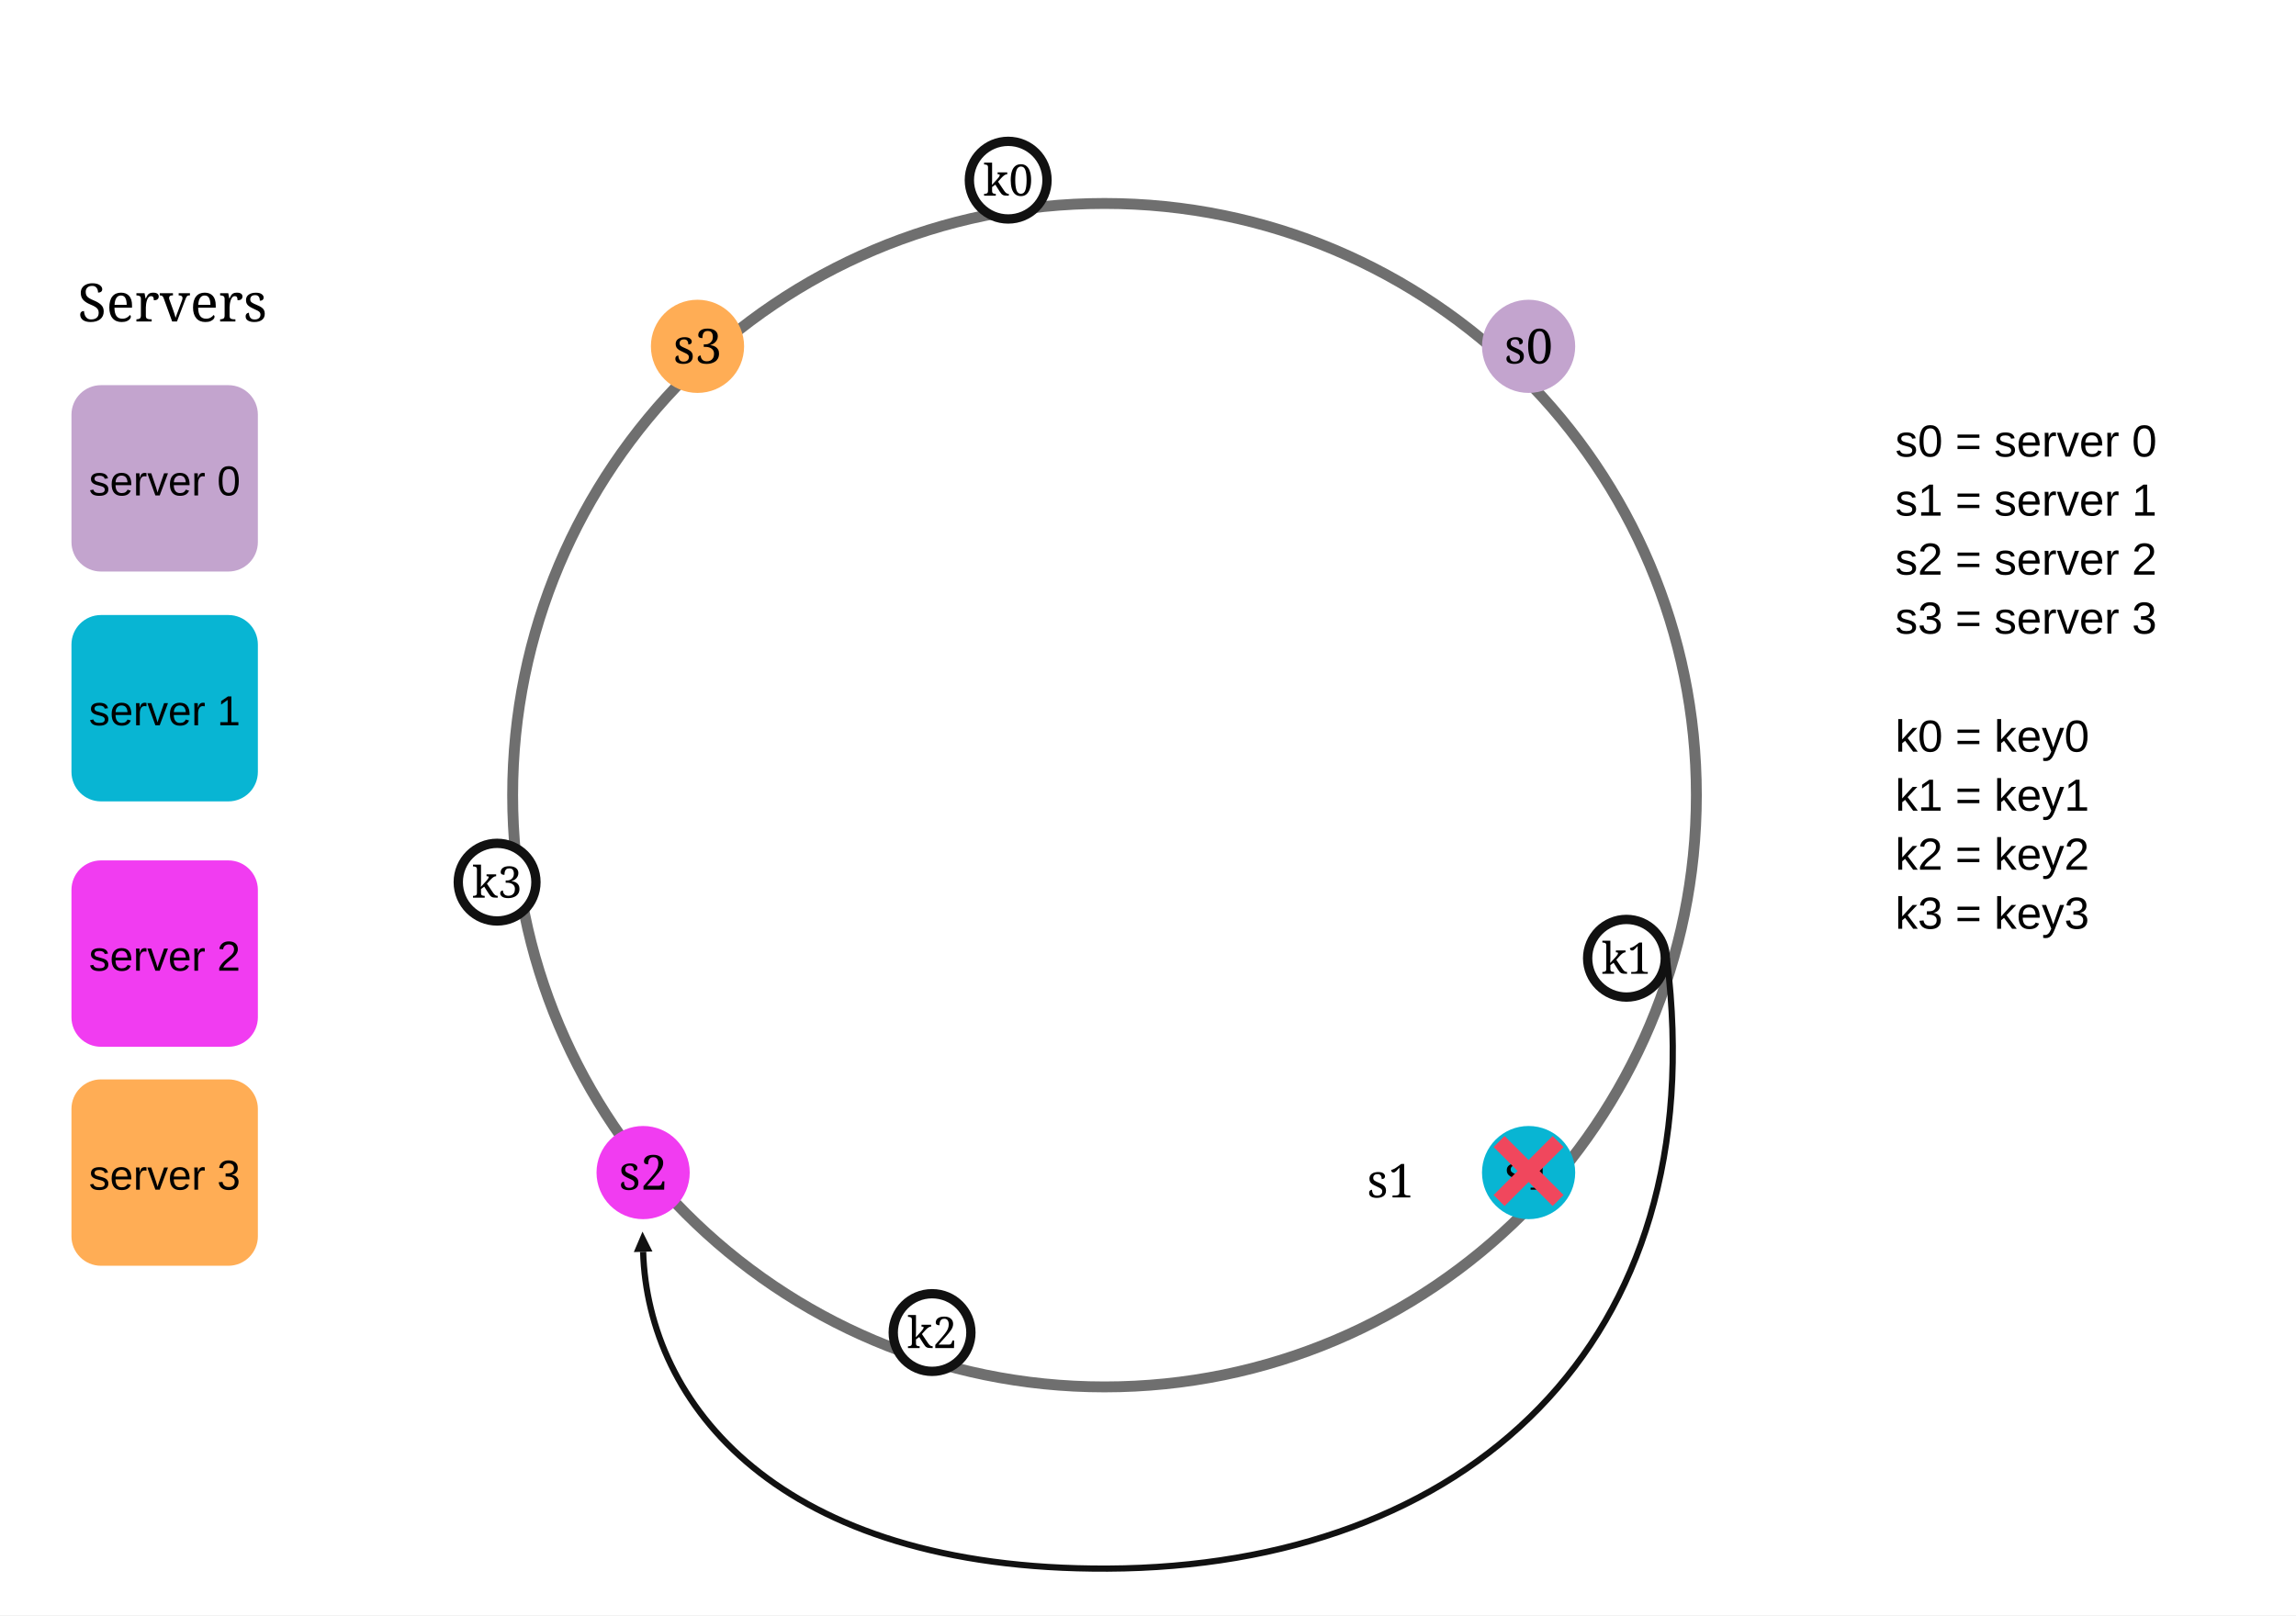
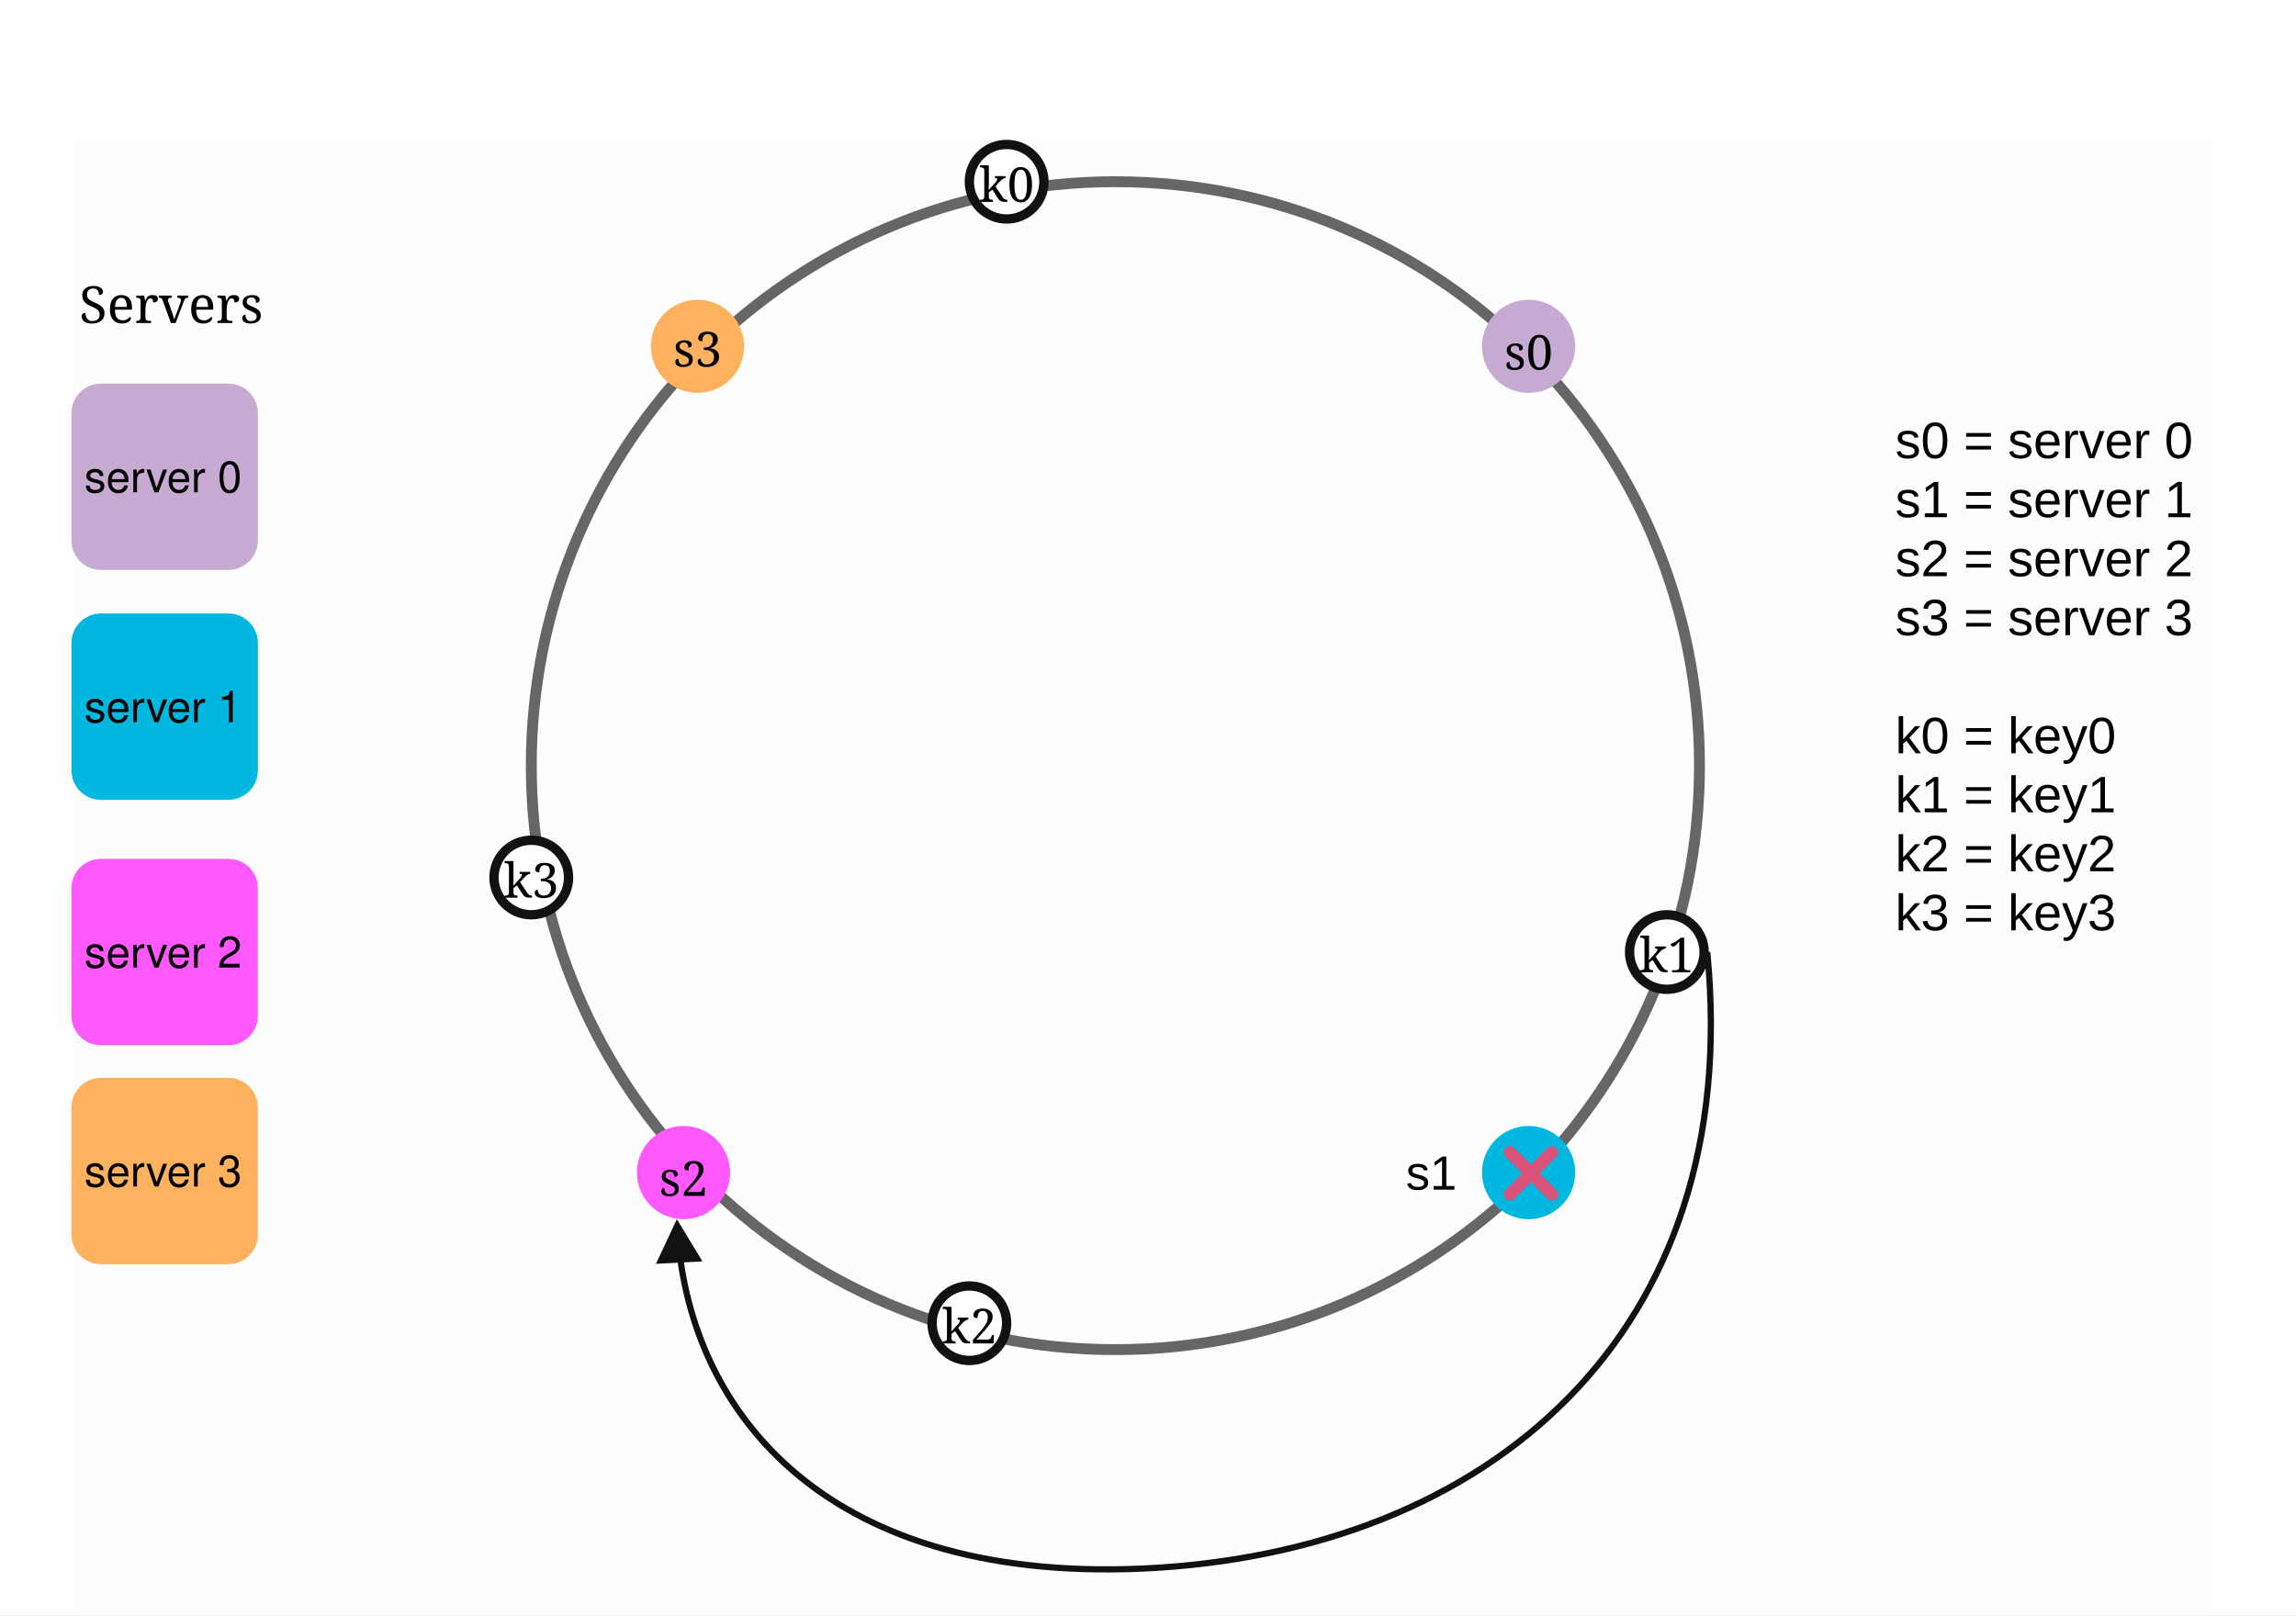
<svg xmlns="http://www.w3.org/2000/svg" width="1478" height="1040" viewBox="0 0 1478 1040" role="img" aria-labelledby="title desc">
  <defs>
-     <marker id="arrow" markerWidth="14" markerHeight="14" viewBox="0 0 14 14" refX="0" refY="7" orient="auto" markerUnits="userSpaceOnUse">
-       <path d="M0 1L13 7L0 13Z" fill="#111" />
+     <marker id="arrow" markerWidth="28" markerHeight="30" viewBox="0 0 28 30" refX="23" refY="15" orient="auto" markerUnits="userSpaceOnUse">
+       <path d="M0 0L28 15L0 30Z" fill="#111" />
    </marker>
  </defs>
  <rect width="1478" height="1040" fill="white" />
-   <text x="50" y="207" font-family="Georgia,serif" font-size="34">Servers</text>
-   <g font-family="Arial,sans-serif" font-size="27">
-     <rect x="46" y="248" width="120" height="120" rx="19" fill="#c3a4ce" />
-     <text x="106" y="319" text-anchor="middle">server 0</text>
-     <rect x="46" y="396" width="120" height="120" rx="19" fill="#08b5d3" />
-     <text x="106" y="467" text-anchor="middle">server 1</text>
-     <rect x="46" y="554" width="120" height="120" rx="19" fill="#f13cf1" />
-     <text x="106" y="625" text-anchor="middle">server 2</text>
-     <rect x="46" y="695" width="120" height="120" rx="19" fill="#ffad55" />
-     <text x="106" y="766" text-anchor="middle">server 3</text>
+   <rect x="46" y="90" width="1378" height="950" fill="#fefefe" />
+   <text x="51" y="208" font-family="Georgia,serif" font-size="33">Servers</text>
+   <g font-family="Helvetica,Arial,sans-serif" font-size="28">
+     <rect x="46" y="247" width="120" height="120" rx="19" fill="#c6aad2" />
+     <text x="105" y="317" text-anchor="middle">server 0</text>
+     <rect x="46" y="395" width="120" height="120" rx="19" fill="#00b7df" />
+     <text x="105" y="465" text-anchor="middle">server 1</text>
+     <rect x="46" y="553" width="120" height="120" rx="19" fill="#ff58ff" />
+     <text x="105" y="623" text-anchor="middle">server 2</text>
+     <rect x="46" y="694" width="120" height="120" rx="19" fill="#ffb15e" />
+     <text x="105" y="764" text-anchor="middle">server 3</text>
  </g>
-   <circle cx="711" cy="512" r="381" fill="none" stroke="#6f6f6f" stroke-width="7" />
+   <circle cx="718" cy="493" r="376" fill="none" stroke="#666666" stroke-width="7" />
  <g font-family="Georgia,serif" font-size="31" text-anchor="middle">
-     <circle cx="984" cy="223" r="30" fill="#c3a4ce" />
-     <text x="984" y="234">s0</text>
-     <circle cx="984" cy="755" r="30" fill="#08b5d3" />
-     <text x="984" y="766">s1</text>
-     <circle cx="414" cy="755" r="30" fill="#f13cf1" />
-     <text x="414" y="766">s2</text>
-     <circle cx="449" cy="223" r="30" fill="#ffad55" />
-     <text x="449" y="234">s3</text>
+     <circle cx="984" cy="223" r="30" fill="#c6aad2" />
+     <text x="984" y="238">s0</text>
+     <circle cx="984" cy="755" r="30" fill="#00b7df" />
+     <circle cx="440" cy="755" r="30" fill="#ff58ff" />
+     <text x="440" y="770">s2</text>
+     <circle cx="449" cy="223" r="30" fill="#ffb15e" />
+     <text x="449" y="236">s3</text>
  </g>
-   <g font-family="Georgia,serif" font-size="28" text-anchor="middle">
-     <circle cx="649" cy="116" r="25" fill="white" stroke="#111" stroke-width="6" />
-     <text x="649" y="126">k0</text>
-     <circle cx="1047" cy="617" r="25" fill="white" stroke="#111" stroke-width="6" />
-     <text x="1047" y="627">k1</text>
-     <circle cx="600" cy="858" r="25" fill="white" stroke="#111" stroke-width="6" />
-     <text x="600" y="868">k2</text>
-     <circle cx="320" cy="568" r="25" fill="white" stroke="#111" stroke-width="6" />
-     <text x="320" y="578">k3</text>
+   <g font-family="Georgia,serif" font-size="31" text-anchor="middle">
+     <circle cx="648" cy="117" r="24" fill="white" stroke="#111" stroke-width="6" />
+     <text x="648" y="130">k0</text>
+     <circle cx="1073" cy="613" r="24" fill="white" stroke="#111" stroke-width="6" />
+     <text x="1073" y="626">k1</text>
+     <circle cx="624" cy="852" r="24" fill="white" stroke="#111" stroke-width="6" />
+     <text x="624" y="865">k2</text>
+     <circle cx="342" cy="565" r="24" fill="white" stroke="#111" stroke-width="6" />
+     <text x="342" y="578">k3</text>
  </g>
-   <text x="880" y="771" font-family="Georgia,serif" font-size="30">s1</text>
-   <path d="M965 735L1003 773M1003 735L965 773" stroke="#f0475d" stroke-width="10" />
-   <path id="reassign-k1-to-s2" d="M1073 617C1104 866 943 1009 713 1010C500 1011 417 903 414 806" fill="none" stroke="#111" stroke-width="4" marker-end="url(#arrow)" />
-   <g font-family="Arial,sans-serif" font-size="29">
-     <text x="1220" y="294">s0 = server 0</text>
-     <text x="1220" y="332">s1 = server 1</text>
-     <text x="1220" y="370">s2 = server 2</text>
-     <text x="1220" y="408">s3 = server 3</text>
-     <text x="1220" y="484">k0 = key0</text>
-     <text x="1220" y="522">k1 = key1</text>
-     <text x="1220" y="560">k2 = key2</text>
-     <text x="1220" y="598">k3 = key3</text>
+   <text x="905" y="766" font-family="Arial,sans-serif" font-size="31">s1</text>
+   <path d="M972 742L999 769M999 742L972 769" fill="none" stroke="#ef476f" stroke-width="8" stroke-linecap="round" opacity="0.9" />
+   <path id="reassign-k1-to-s2" data-connector="true" d="M1099 613C1123 858 959 1000 735 1010C526 1019 442 904 436 790" fill="none" stroke="#111" stroke-width="4" marker-end="url(#arrow)" />
+   <g font-family="Arial,sans-serif" font-size="33">
+     <text x="1220" y="295">s0 = server 0</text>
+     <text x="1220" y="333">s1 = server 1</text>
+     <text x="1220" y="371">s2 = server 2</text>
+     <text x="1220" y="409">s3 = server 3</text>
+     <text x="1220" y="485">k0 = key0</text>
+     <text x="1220" y="523">k1 = key1</text>
+     <text x="1220" y="561">k2 = key2</text>
+     <text x="1220" y="599">k3 = key3</text>
  </g>
</svg>
